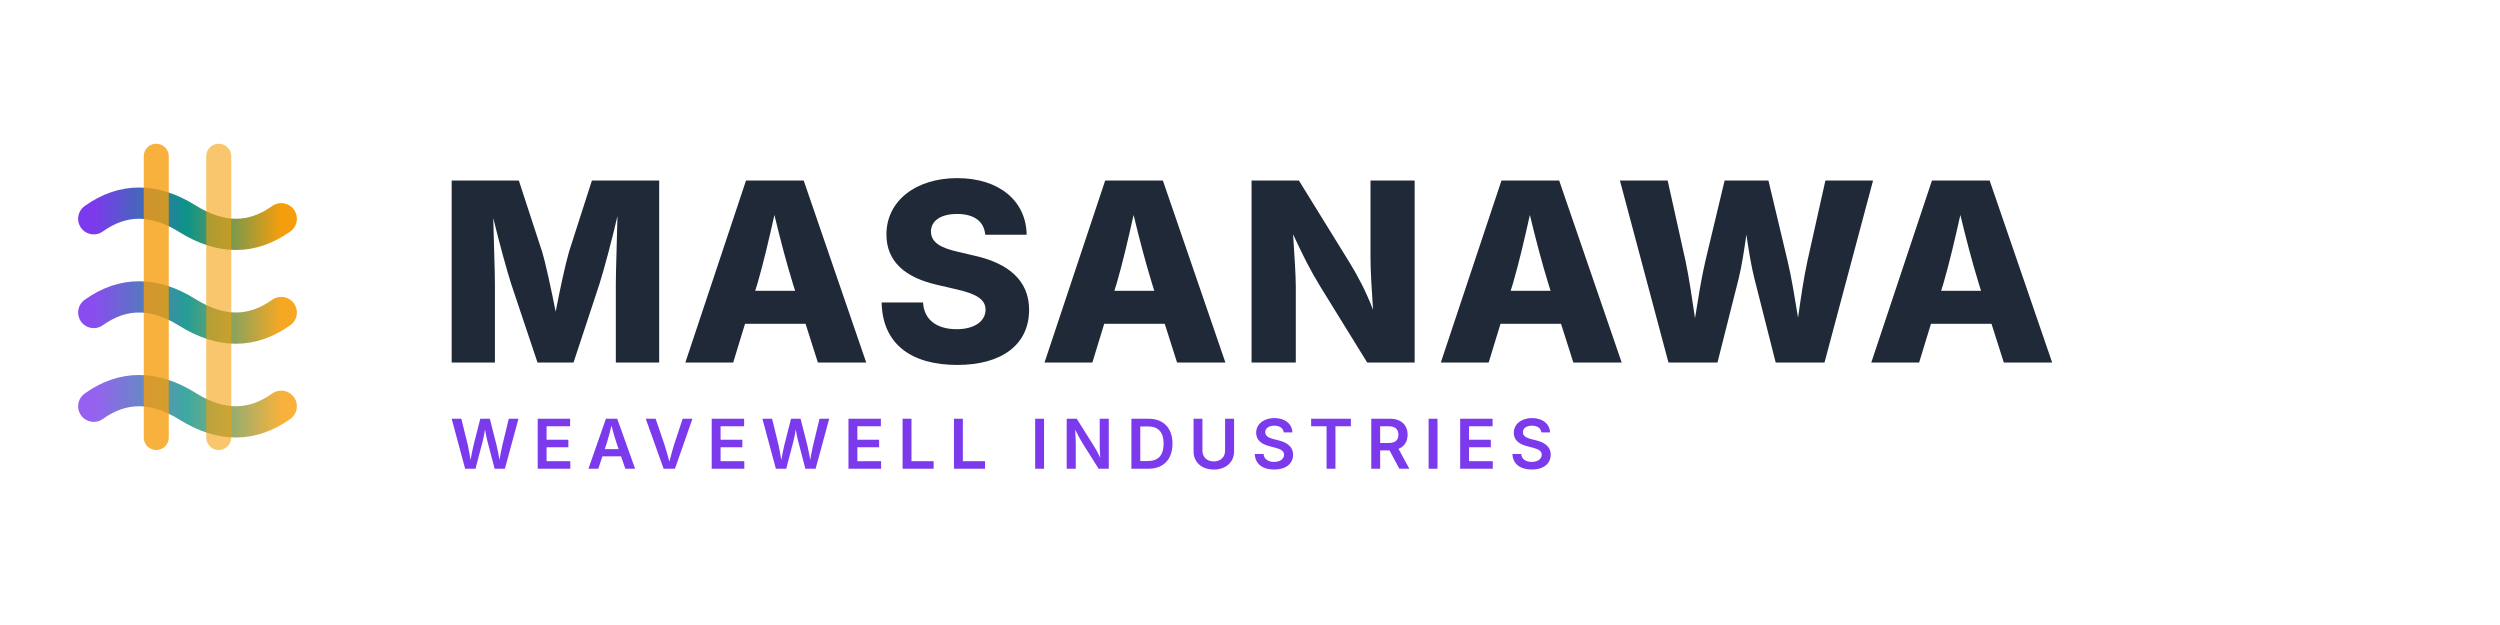
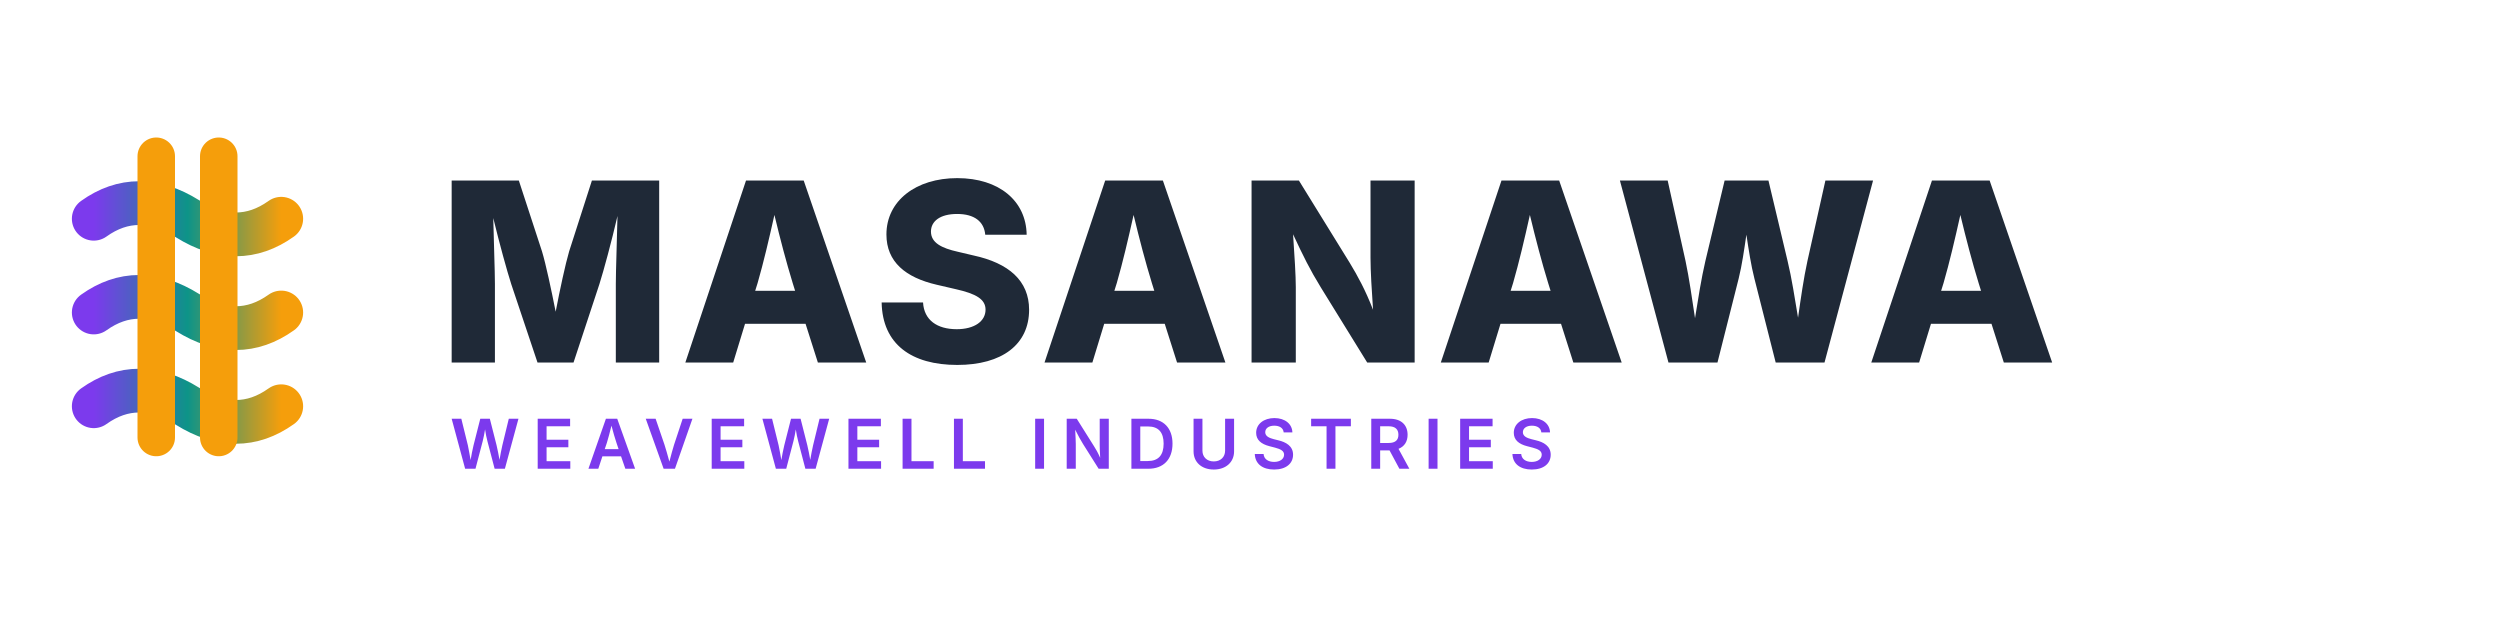
<svg xmlns="http://www.w3.org/2000/svg" viewBox="0 0 400 100">
  <defs>
    <linearGradient id="logoGrad" x1="0%" y1="0%" x2="100%" y2="0%">
      <stop offset="0%" style="stop-color:#7C3AED;stop-opacity:1" />
      <stop offset="50%" style="stop-color:#0D9488;stop-opacity:1" />
      <stop offset="100%" style="stop-color:#F59E0B;stop-opacity:1" />
    </linearGradient>
  </defs>
  <g transform="translate(10, 20)">
-     <path d="M5 15 Q12 10, 20 15 T35 15" stroke="url(#logoGrad)" stroke-width="5" fill="none" stroke-linecap="round" />
-     <path d="M5 30 Q12 25, 20 30 T35 30" stroke="url(#logoGrad)" stroke-width="5" fill="none" stroke-linecap="round" opacity="0.9" />
-     <path d="M5 45 Q12 40, 20 45 T35 45" stroke="url(#logoGrad)" stroke-width="5" fill="none" stroke-linecap="round" opacity="0.8" />
-     <path d="M15 5 Q15 12, 15 20 T15 50" stroke="#F59E0B" stroke-width="4" fill="none" stroke-linecap="round" opacity="0.8" />
-     <path d="M25 5 Q25 12, 25 20 T25 50" stroke="#F59E0B" stroke-width="4" fill="none" stroke-linecap="round" opacity="0.6" />
+     <path d="M5 15 Q12 10, 20 15 T35 15" stroke="url(#logoGrad)" stroke-width="7" fill="none" stroke-linecap="round" />
+     <path d="M5 30 Q12 25, 20 30 T35 30" stroke="url(#logoGrad)" stroke-width="7" fill="none" stroke-linecap="round" opacity="1" />
+     <path d="M5 45 Q12 40, 20 45 T35 45" stroke="url(#logoGrad)" stroke-width="7" fill="none" stroke-linecap="round" opacity="1" />
+     <path d="M15 5 Q15 12, 15 20 T15 50" stroke="#F59E0B" stroke-width="6" fill="none" stroke-linecap="round" opacity="1" />
+     <path d="M25 5 Q25 12, 25 20 T25 50" stroke="#F59E0B" stroke-width="6" fill="none" stroke-linecap="round" opacity="1" />
  </g>
  <text x="70" y="58" font-family="'Outfit', 'Inter', sans-serif" font-size="40" font-weight="800" fill="#1F2937" letter-spacing="1">
    MASANAWA
  </text>
  <text x="72" y="75" font-family="'Outfit', 'Inter', sans-serif" font-size="11" font-weight="600" fill="#7C3AED" letter-spacing="2">
    WEAVEWELL INDUSTRIES
  </text>
</svg>
